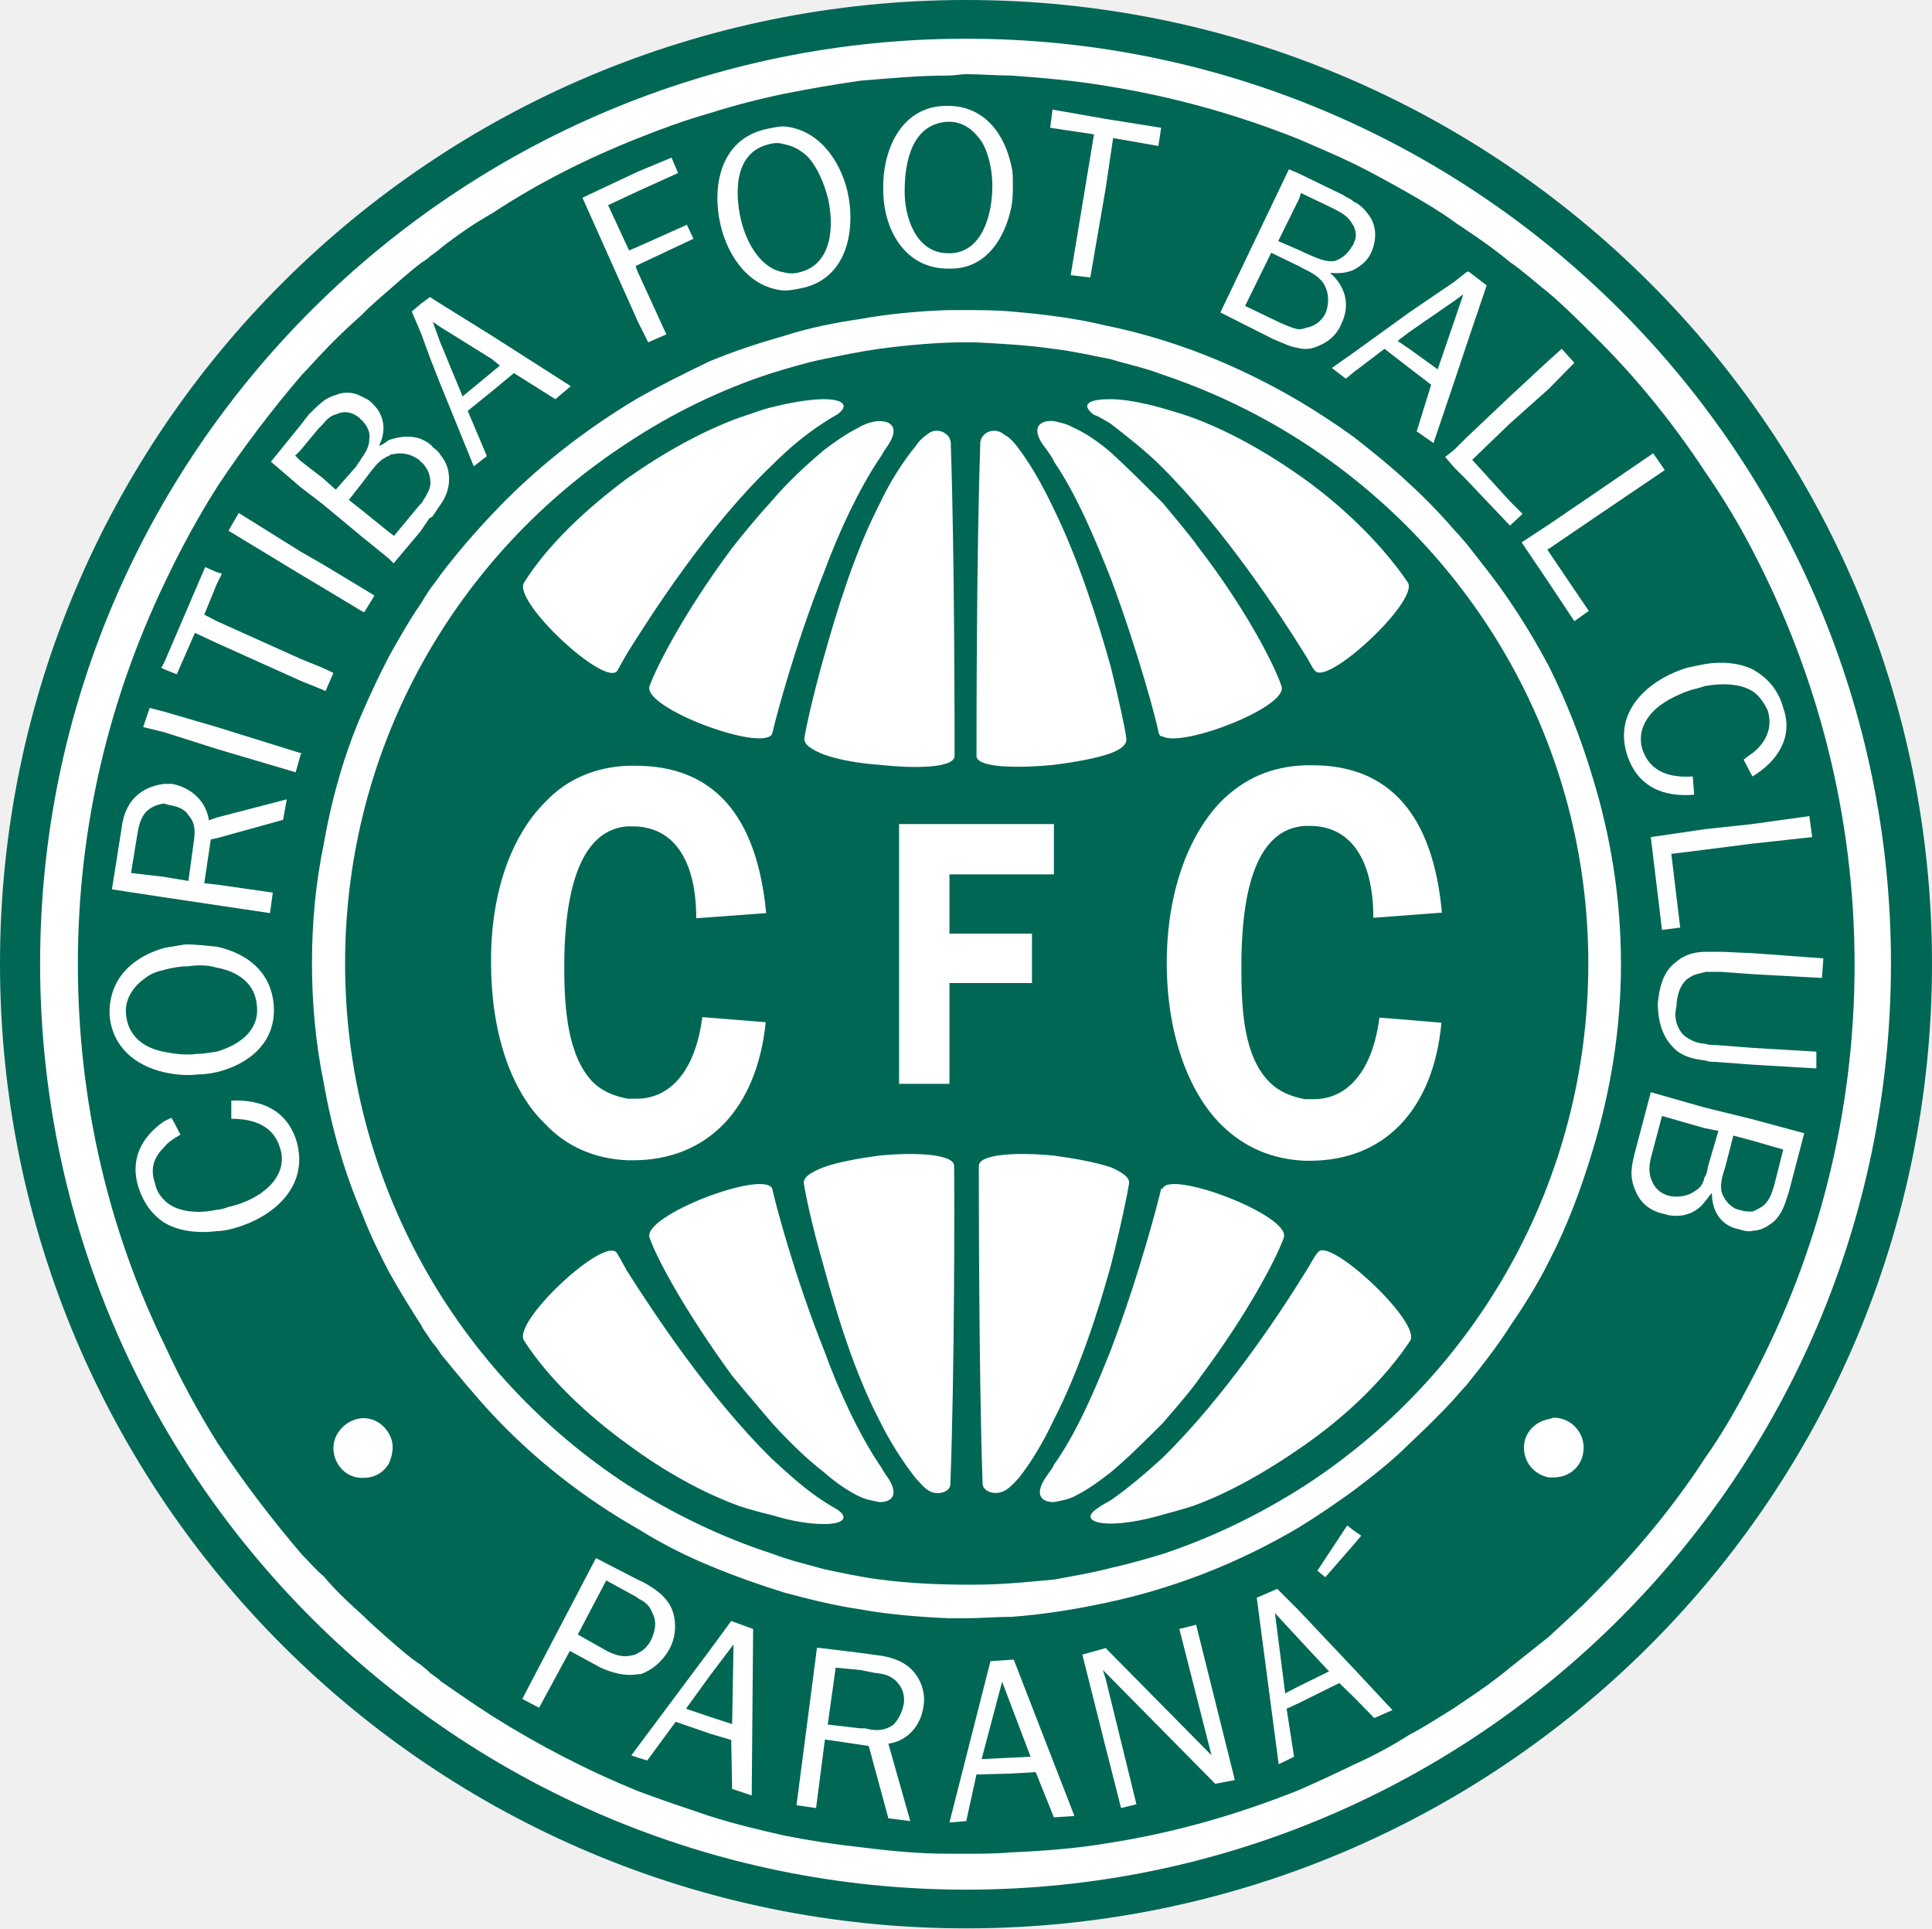
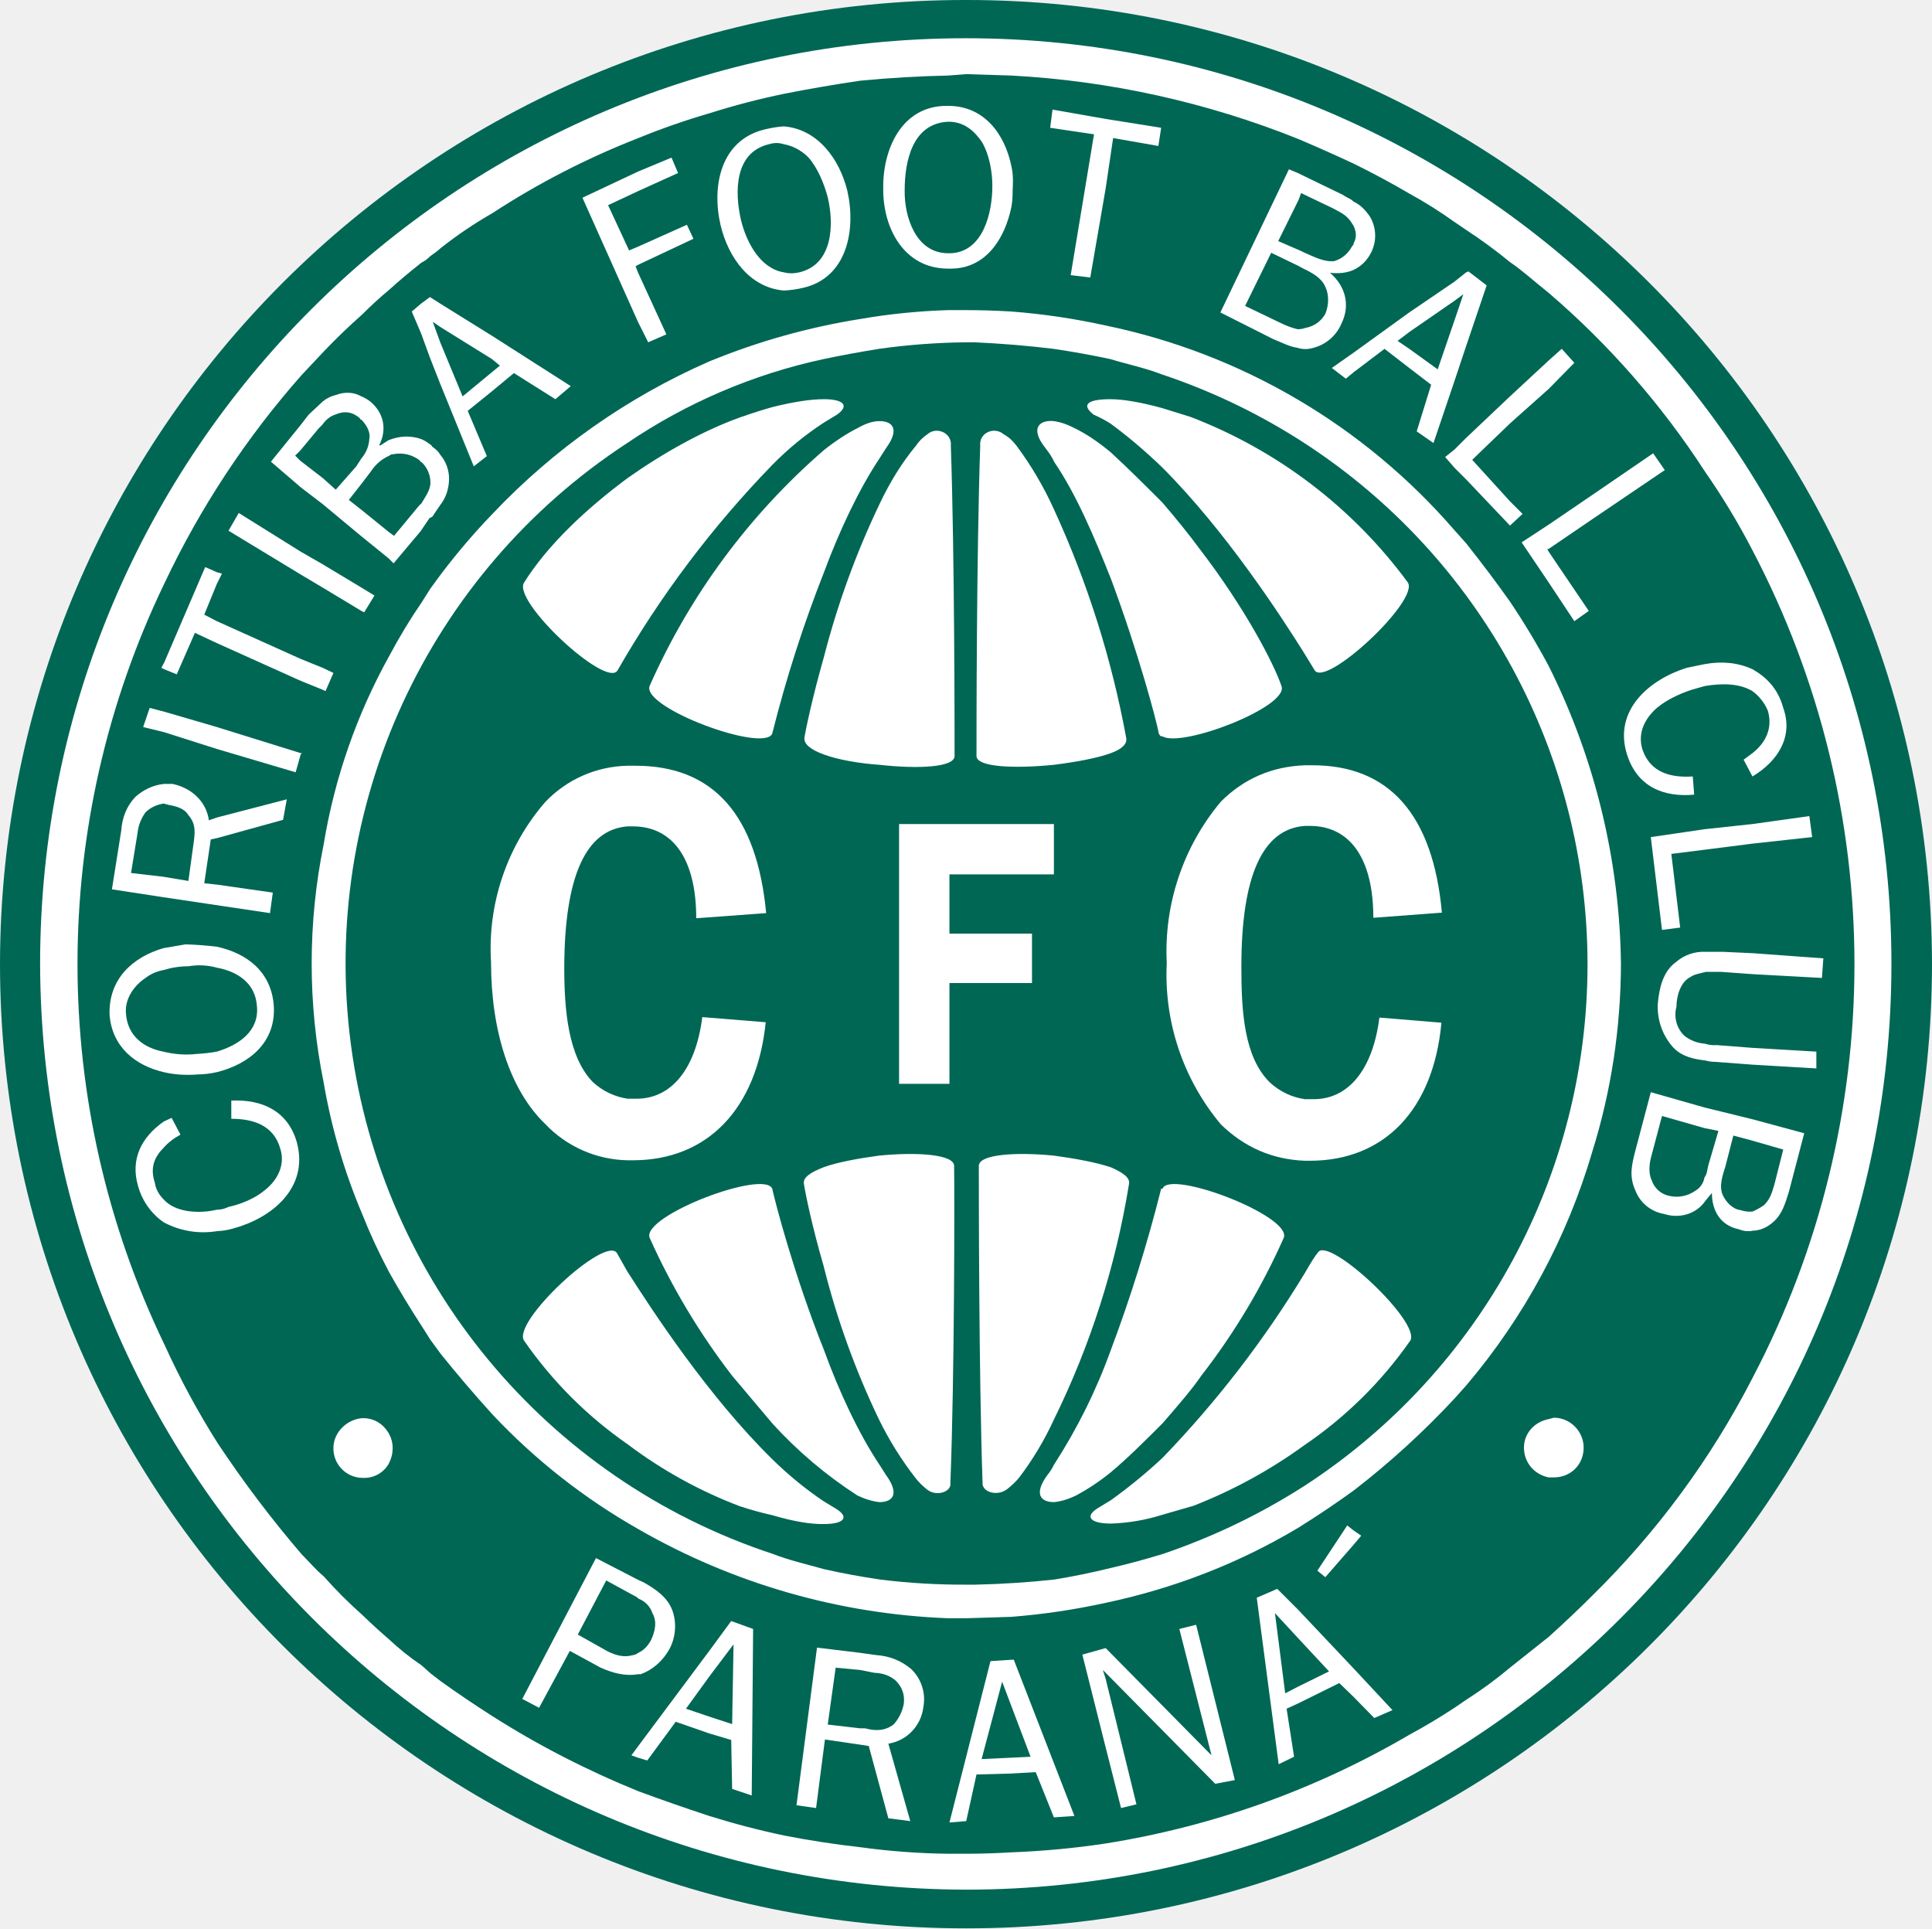
<svg xmlns="http://www.w3.org/2000/svg" viewBox="0 0 414.3 413.5">
-   <path fill="#006755" d="M207.2 0C92.8 0 0 92.5 0 206.6 0 321 92.8 413.5 207.2 413.5S414.3 321 414.3 206.6C414.3 92.5 321.6 0 207.2 0" />
-   <path fill="#FFF" d="M207.2 405.2C97.8 405.2 8.6 316.3 8.6 206.6 8.6 97.2 97.8 8.3 207.2 8.3c109.4 0 198.3 88.9 198.3 198.3 0 109.7-88.9 198.6-198.3 198.6" />
-   <path fill="#006755" d="M375.8 118c-3-5.8-6.4-11.4-10.2-16.9-6.9-10.5-15-20.5-24.1-29.4-3-3-6.1-6.1-9.4-8.9-2.8-2.2-5.5-4.7-8.3-6.6-3-2.5-6.1-4.7-9.4-6.9-.8-.6-1.7-1.1-2.5-1.7-3-2.2-6.4-4.2-9.7-6.1-3.9-2.2-7.8-4.4-11.9-6.4-3.9-1.9-8-3.6-11.9-5.3-13.3-5.3-26.9-9.1-41.3-11.4-6.6-1.1-13.3-1.7-20.2-2.2-3.3 0-6.7-.3-9.7-.3-1.1 0-2.5.3-3.9.3-6.4 0-12.5.6-18.8 1.1-5.5.8-10.8 1.7-16.3 2.8-5.3 1.1-10.8 2.5-16.1 4.2-5 1.4-10.2 3.3-15.2 5.3-11.1 4.4-21.6 9.7-31.3 16.1-3.9 2.2-7.5 4.7-11.1 7.5-.6.6-1.4 1.1-2.2 1.7-.6.6-1.4 1.1-1.9 1.4-2.5 1.9-4.7 3.9-6.9 5.8-1.9 1.7-3.9 3.3-5.8 5.3-2.8 2.5-5.8 5.3-8.3 8-1.7 1.7-3 3.3-4.7 5-6.4 7.5-12.5 15.5-18 23.8-4.2 6.6-8 13.6-11.4 20.8-11.9 24.9-18.6 52.3-18.6 81.7s6.6 57.1 18.6 81.7c3.3 7.2 7.2 14.4 11.4 21.1 5.5 8.3 11.6 16.3 18 23.8 1.7 1.7 3 3.3 4.7 4.7 2.5 3 5.5 5.8 8.3 8.3 1.9 1.9 3.9 3.6 5.8 5.3 2.2 1.9 4.4 3.9 6.9 5.5.6.6 1.4 1.1 1.9 1.7.8.6 1.7 1.1 2.2 1.7 3.6 2.5 7.2 5 11.1 7.5 9.7 6.1 20.2 11.6 31.3 16.1 5 1.9 10.2 3.6 15.2 5.3 5.3 1.7 10.8 3 16.1 4.2 5.5 1.1 10.8 1.9 16.3 2.5 6.4.8 12.5 1.4 18.8 1.4h3.9c3 0 6.4 0 9.7-.3 6.9-.3 13.6-.8 20.2-1.9 14.4-2.2 28-6.1 41.3-11.4 3.9-1.7 8-3.6 11.9-5.5 4.2-1.9 8-3.9 11.9-6.4 3.3-1.7 6.6-3.9 9.7-5.8.8-.6 1.7-1.1 2.5-1.7 3.3-2.2 6.4-4.4 9.4-6.9 2.8-2.2 5.5-4.4 8.3-6.6 3.3-3.1 6.4-5.8 9.4-8.9 9.1-9.1 17.2-18.8 24.1-29.4 3.9-5.5 7.2-11.4 10.2-17.2 13.9-26.3 21.9-56.5 21.9-88.6s-8-62.3-21.9-88.9" />
-   <path fill="#FFF" d="M388.6 179.5l-12.8 1.4-10.2 1.3-7.2.9 1.9 15.8-3.9.5-2.4-19.9 11.6-1.7 10.2-1.1L388 175m-33.5-77.8l2.5 3.6-15.5 10.5-9.4 6.4h-.3l.3.6 8.6 12.7-3.1 2.2-5.5-8.3-5.8-8.6 5.8-3.8 9.4-6.4m-9.4-28.8l2.8-2.5 2.7 3-5.5 5.6-8.3 7.4-8.1 7.8 8.1 8.9 2.7 2.7-2.7 2.5-9.4-9.9-2.5-2.5-2-2.3 2-1.6 2.5-2.5 9.4-8.9m-11.9-24.6l2.5-2 .5-.2 3.9 3-4.4 13-2.5 7.5-4.5 13.3-3.6-2.5 3.1-10-4.7-3.6-5.3-4.1-6.6 5-1.7 1.4-3-2.3 4.7-3.3 11.9-8.6m-25.8-30.7l1.9.8 9.7 4.7c.8.6 1.7.8 2.2 1.4 1.4.6 2.5 1.7 3.6 3.3 1.4 2.2 1.4 5 .3 7.5-.8 1.9-2.2 3-3.9 3.9-1.4.6-3 .8-5 .6 3.3 2.8 4.4 6.9 2.5 10.8-1.1 2.8-3.3 4.4-6.1 5.3-1.1.3-2.2.3-3.3 0-1.9-.3-3.3-1.1-5.3-1.9L261.7 67l14.7-30.7zm-50.7-12.8l11.4 2 11.9 1.9-.6 3.9-9.7-1.7-1.6 10.8-3.3 19.1-4.2-.5 5-30.2-9.4-1.4M203 22.7h.3c7.8 0 12.2 6.1 13.6 13 .3 1.1.3 2.5.3 3.9s0 3-.3 4.7c-1.4 6.9-5.5 13.3-13 13.3h-.6c-9.4 0-13.9-8.6-13.9-16.9-.2-8.6 3.9-18 13.6-18m-38.8 5c1.4-.3 2.8-.6 3.9-.6 7.2.6 11.9 6.9 13.6 13.8 1.9 8.3 0 18.6-9.4 20.8-1.4.3-2.8.6-4.2.6-7.2-.6-11.9-6.9-13.6-14.1-1.9-8.3 0-18.3 9.7-20.5m-27.4 9.1l7.2-3 1.4 3.3-8.6 3.9-6.4 3 4.5 9.7 1.9-.8 10.5-4.7 1.4 3-11.9 5.6-.5.3.5 1.3 6.1 13.3-3.9 1.7-2.2-4.4-11.9-26.6M90.3 65.1l1.9-1.4 2.2 1.4 11.1 6.9 16.9 10.8-3.3 2.8-8.9-5.6-4.7 3.9-5.2 4.2 4.1 9.7-2.8 2.2-7.2-17.7-2.2-5.6-1.9-5.2-2-4.7M64.5 91.1l1.7-2.2c1.1-1.1 1.9-1.9 3-2.8.8-.6 1.7-1.1 2.8-1.4 1.9-.8 3.9-.6 5.5.3.6.3 1.4.6 1.9 1.1 3 2.5 3.6 6.1 1.9 9.4h.3c.6-.3 1.1-.6 1.7-1.1 2.2-.8 4.7-1.1 6.9-.3.6.3 1.4.6 1.9 1.1.3.3.6.3.6.6.8.6 1.4 1.1 1.7 1.7 1.4 1.7 1.9 3.3 1.9 5.3 0 2.2-.8 3.9-1.9 5.5-.6.8-1.1 1.7-1.7 2.5l-.6.3-1.9 2.8-5.8 6.9-1.1-1.1-5.8-4.7-8.3-6.9-4.7-3.6-6.4-5.5 6.4-7.9zM51.2 110l13.3 8.3 4.7 2.7 8.3 5 2.8 1.7-2.2 3.6-.6-.3-8.3-5-4.7-2.8-15.5-9.4m-13.8 28.3l8.8-20.5 2.5 1.1 1.1.3-1.1 2.2-2.7 6.6 2.7 1.4 18 8.1 4.7 1.9 2.3 1.1-1.7 3.9-.6-.3-4.7-1.9-18-8.1-4.7-2.2-3.9 8.9-2.7-1.1-.6-.3M26 178.1c.3-2.8 1.1-5.3 3-7.2 1.7-1.7 3.9-2.5 6.1-2.8H37c3.9.8 7.2 3.6 7.8 7.8l1.7-.6 15-3.9-.8 4.4-14.1 3.9-1.4.3-1.4 9.4 2.8.3 11.9 1.7-.6 4.4-11.4-1.7-11.4-1.7-11.1-1.7 2-12.6zm-2.5 39.6c-.3-7.8 5-12.5 11.6-14.4 1.4-.3 3-.5 4.7-.8 2.2 0 4.4.3 6.7.5 6.4 1.4 11.6 5.3 12.2 12.5.6 8-5.3 12.7-12.2 14.4-1.4.3-2.8.5-4.2.5-2.5.3-5 0-7.2-.5-6-1.4-11-5.3-11.6-12.2m26.6 45.7c-1.1.3-2.5.6-3.6.6-4.2.5-8.3 0-11.4-1.9-2.5-1.7-4.4-4.2-5.5-7.8-1.7-5.8.8-10.5 5.5-13.8.6-.3 1.1-.6 1.7-.8l1.9 3.6c-1.4.8-2.8 1.7-3.6 2.8-1.9 1.9-3 4.2-1.9 7.5.3 1.4.8 2.5 1.9 3.6 2.5 2.8 7.5 3.1 11.4 2.2.8 0 1.7-.3 2.5-.6 2.8-.6 5.8-1.9 7.8-3.6 2.8-2.2 4.4-5.5 3.3-8.9-1.4-5-5.8-6.4-10.5-6.4V236c6.6-.3 12.2 2.2 14.1 9.1 2.5 9.7-5.5 16.1-13.6 18.3m14.4-101.7l-1.1 3.9-16.9-5-11.3-3.6-4.5-1.1 1.4-4.1 3.1.8 11.3 3.3 18 5.6h.3m18.6 152.3c-1.1 1.9-3 3.1-5.5 3.1h-.3c-3.3 0-6.1-2.8-6.1-6.4 0-3.3 2.8-6.1 6.1-6.4h.3c2.5 0 4.4 1.4 5.5 3.3.6 1.1.8 1.9.8 3s-.3 2.3-.8 3.4m45.4 43.8l-6.6-3.6-6.6 12.2-3.6-1.9 15.8-30.2 9.1 4.7 1.1.5c2.5 1.4 5 3.1 6.1 5.8 1.1 2.8.8 6.1-.6 8.6s-3.6 4.4-6.1 5.3h-.6c-2.8.5-5.5-.3-8-1.4m32.4 27.4l-4.2-1.4-.2-10.5-4.7-1.4-7.2-2.5-6.1 8.3-2-.6-1.4-.5 1.4-1.9 15.3-20.5 4.7-6.4 4.7 1.7m36.5 16.8c-.6 3.9-3.3 7.2-7.5 7.8l4.7 16.6-4.7-.6-4.2-15.5-1.9-.3-7.5-1.1-1.9 14.7-4.2-.6 4.4-33.8 9.1 1.1 3.6.5c2.8.3 5.5 1.1 7.5 3 2.1 2.1 3.2 5.2 2.6 8.2m28 23.6l-3.9-9.7-5.2.3-7.5.2-2.2 10-3.6.3 8.8-34.6 4.5-.3h.5l13 33.5m30.2-6.9l-23.5-23.8-.6-.6.6 1.9 6.6 26.9-3.3.8-3.3-13-5-19.9 5-1.4 22.7 23-6.9-27.1 3.6-.9 8.3 33.3m29.9-13.3l-4.4-4.5-3.1-3-8.9 4.4-2.4 1.1 1.6 10.3-3.3 1.6-4.7-35.7 4.4-1.9 4.4 4.4 12 12.7 8.3 8.9m-16.1-29.9l6.4-9.7 1.4 1.1 1.6 1.1-1.6 1.9-6.1 7m49-21.4h-1.1c-3-.6-5.3-3.1-5.3-6.4 0-3 2.2-5.5 5.3-6.1.3 0 .8-.3 1.1-.3 3.6 0 6.4 3 6.4 6.4 0 3.7-2.8 6.4-6.4 6.4m8.3-70c-2.5 8.3-5.5 16.3-9.4 23.8-2.5 5-5.3 9.4-8.3 13.8-2.8 4.4-6.1 8.6-9.4 12.7-.8.8-1.7 1.9-2.5 2.8-3 3.3-6.4 6.6-9.7 9.7-3.6 3.6-7.8 6.9-11.9 10-3.9 2.8-7.8 5.5-11.9 8-12.7 7.5-26.6 13-41.3 16.1-6.6 1.4-13.3 2.5-20.2 3-3.3 0-6.7.3-9.7.3h-3.9c-6.4-.3-12.7-.8-18.8-1.9-5.5-.8-11.1-2.2-16.3-3.6-5.5-1.7-10.8-3.6-16.1-5.8-5.3-2.2-10.2-4.7-15.2-7.8-11.6-6.6-22.2-14.9-31.3-24.6-3.9-4.2-7.5-8.6-11.1-13-.6-1.1-1.4-1.9-2.2-3-.6-1.1-1.4-1.9-1.9-3-2.5-3.9-4.7-7.5-6.9-11.4-2.2-4.2-4.2-8.3-5.8-12.5-3.9-9.1-6.6-18.6-8.3-28.3-1.7-8.3-2.5-16.9-2.5-25.5 0-8.9.8-17.2 2.5-25.5 1.7-9.7 4.4-19.4 8.3-28.3 1.7-3.9 3.6-8 5.8-12.2 2.2-3.9 4.4-7.8 6.9-11.4.6-1.1 1.4-2.2 1.9-3 .8-1.1 1.7-2.2 2.2-3 3.6-4.7 7.2-8.9 11.1-13 9.1-9.7 19.7-18 31.3-24.9 5-2.8 10-5.3 15.2-7.8 5.3-2.2 10.5-3.9 16.1-5.5 5.3-1.7 10.8-2.8 16.3-3.6 6.1-1.1 12.5-1.7 18.8-1.9h3.9c3 0 6.4 0 9.7.3 6.9.6 13.6 1.4 20.2 3 14.7 3 28.5 8.6 41.3 16.1 4.2 2.5 8 5 11.9 7.8 4.2 3.3 8.3 6.6 11.9 10 3.3 3 6.6 6.4 9.7 10 .8.8 1.7 1.9 2.5 2.8 3.3 4.2 6.6 8.3 9.4 12.5 3 4.4 5.8 9.1 8.3 13.8 3.9 7.8 6.9 15.5 9.4 23.8 3.9 12.7 6.1 26 6.1 40.2 0 13.7-2.2 27.2-6.1 40m20.2-103.6c1.4-.3 2.8-.6 3.9-.8 3.6-.6 7.2-.3 10.2 1.1 3 1.7 5.5 4.2 6.6 8.3 2.2 6.1-1.1 11.4-6.6 14.7l-1.9-3.6c.8-.6 1.4-1.1 1.9-1.4 2.8-2.2 4.4-5.3 3.3-9.1-.8-1.7-1.9-3.3-3.3-4.2-2.8-1.7-6.6-1.7-10.2-1.1-.8.3-1.9.6-2.8.8-2.5.8-5.5 2.2-7.5 3.9-2.5 2.2-4.2 5.3-3.1 8.9 1.7 5 6.1 6.1 10.8 5.8l.3 3.9c-6.6.6-12.2-1.7-14.4-8.6-3-9.5 4.8-16.1 12.8-18.6m21.9 112.4c-.8 2.5-1.4 4.7-3.3 6.4-1.4 1.1-2.8 1.9-4.4 1.9-1.1.3-1.9 0-3-.3-3.9-.8-5.8-3.9-5.8-7.8-.6.6-.8 1.1-1.4 1.7-1.9 2.8-5.5 3.9-8.9 2.8-2.8-.6-5-2.2-6.1-5-1.4-3.1-.8-5.5 0-8.6l3.3-12.5 11.6 3.3 10.2 2.5 11.1 3-3.3 12.6zm-22.4-33.5c1.4 1.1 3.1 1.7 4.4 1.7.8.3 1.7.3 2.5.3l7.8.6 13.6.8v3.6l-13.6-.8-8-.6c-.8 0-1.4 0-2.2-.3-2.5-.3-5-.8-6.9-2.8-2.5-2.5-3.3-6.1-3.3-9.4.3-3.3 1.1-6.9 3.9-8.9 1.9-1.7 4.2-2.2 6.4-2.2h3.6l6.6.3 15 1.1-.3 4.2-14.7-.8-6.9-.5h-3.3c-1.1.3-2.5.5-3.3 1.1-2.2 1.1-3 4.2-3 6.4-.6 2.1 0 4.6 1.7 6.2" />
-   <path fill="#006755" d="M279.7 95c-9.4-6.1-19.7-11.1-30.5-14.7-3.6-1.4-7.5-2.2-11.1-3.3-4.2-.8-8-1.7-12.2-2.2-5.5-.8-11.1-1.1-16.9-1.4h-1.9c-6.1 0-12.5.6-18.6 1.4-4.2.6-8 1.4-11.9 2.2-3.9.8-7.5 1.9-11.1 3-11.1 3.6-21.3 8.6-31 15C98 118.8 74 159.8 74 206.6s24.1 88.1 60.7 111.9c9.7 6.1 19.9 11.1 31 14.7 3.6 1.4 7.2 2.2 11.1 3.3 3.9.8 7.8 1.7 11.9 2.2 6.1.8 12.5 1.1 18.6 1.1h1.9c5.8 0 11.4-.6 16.9-1.1 4.2-.8 8-1.4 12.2-2.5 3.6-.8 7.5-1.9 11.1-3 10.8-3.6 21-8.6 30.5-14.7 36.6-23.8 60.7-65.1 60.7-111.9S316.3 118.8 279.7 95" />
-   <path fill="#FFF" d="M226 90.3c1.4.3 2.8.6 4.2 1.4 2.5 1.1 5.3 3 8 5.3 3.6 3.3 7.5 7.2 11.1 10.8 3 3.6 5.8 6.9 7.8 9.7 10 13 16.1 24.9 17.7 29.6 1.7 4.4-21.3 13.3-25.5 10.8-.6 0-.6-.3-.8-.6-.5-2.8-4.4-17.4-10.2-33-3.6-9.1-7.5-18.3-12.2-25.2-.5-1.1-1.1-1.9-1.9-3-3.5-4.4-1.2-6.1 1.8-5.8m-15.8 5.3c-.3-2.8 3-4.2 5-2.5 1.4.8 1.9 1.4 2.8 2.5 2.8 3.6 5.5 8.3 8 13.6 5.3 10.8 9.4 23.8 12.2 33.8 1.9 7.8 3.1 13.3 3.3 15.2.3 1.4-1.1 2.5-3.3 3.3-3 1.1-7.5 1.9-12.2 2.5-8 .8-16.6.6-16.6-1.9 0-5.3 0-43.3.8-66.5m-11.3-2.5c1.9-1.7 5.3-.3 5 2.5.8 23.3.8 61.2.8 66.5 0 2.5-8 2.8-16.1 1.9-4.4-.3-8.9-1.1-11.9-2.2-2.8-1.1-4.4-2.2-4.2-3.6.3-1.9 1.7-8.6 4.2-17.4 2.8-10 6.6-22.4 11.9-32.7 2.2-4.7 5-9.1 7.8-12.5.8-1.2 1.4-1.7 2.5-2.5m-10.3-2.8c2.8 0 4.4 1.7 1.4 5.8-.6.8-.8 1.4-1.4 2.2-4.4 6.6-8.6 15.5-11.9 24.4-6.4 16.1-10.5 31.9-11.1 34.6-1.7 4.2-28-5.5-26.3-10.2 1.7-4.7 8-16.6 17.7-29.6 2.2-2.8 5.3-6.6 8.6-10.2 3.3-3.9 7.2-7.5 11.1-10.8 2.5-1.9 5-3.6 7.2-4.7 1.7-1 3.3-1.5 4.7-1.5m-76.2 34.6c5-8 13.3-15.8 22.2-22.4 7.8-5.5 16.3-10.2 24.1-13 2.5-.8 4.7-1.7 6.9-2.2 4.4-1.1 8.3-1.7 11.1-1.7 4.2 0 5.5 1.4 2.8 3.3-1.1.6-1.9 1.1-2.8 1.7-3.9 2.5-7.5 5.5-11.1 9.1-13.9 13.3-25.8 31.9-31 40.2-1.1 1.9-1.9 3.3-2.2 3.9-2.5 3.8-22.7-15-20-18.9m4.5 47.1c4.7-5 10.8-7.5 17.7-7.8h1.7c16.6 0 26 10.5 28 31.6l-15 1.1c0-12.7-5-19.7-13.6-19.7h-1.1c-8.9.6-13.6 10.8-13.6 30.2 0 9.1.8 19.1 6.1 24.6 1.9 1.9 4.4 3 7.5 3.6h1.9c7.5 0 12.7-6.4 14.1-17.5l13.6 1.1c-1.9 18.6-12.5 29.6-28.5 29.6h-1.1c-6.9-.3-13-2.8-17.7-7.8-7.5-7.2-11.6-19.9-11.6-34.6-.1-14.5 4.1-26.9 11.6-34.4m59.8 154.8c-2.8 0-6.6-.5-11.1-1.9-2.2-.5-4.4-1.1-6.9-1.9-7.8-2.8-16.3-7.5-24.1-13.3-8.9-6.4-17.2-14.4-22.2-22.2-2.8-3.9 17.4-22.7 19.9-18.8.3.5 1.1 1.9 2.2 3.9 5.3 8.3 17.2 26.6 31 40.2 3.6 3.3 7.2 6.6 11.1 9.1.8.5 1.7 1.1 2.8 1.7 2.8 1.8 1.5 3.2-2.7 3.2m11.9-4.7c-1.4-.3-3-.5-4.7-1.4-2.2-1.1-4.7-2.8-7.2-5-3.9-3-7.8-6.9-11.1-10.5-3.3-3.9-6.4-7.5-8.6-10.2-9.7-13.3-16.1-24.9-17.7-29.6-1.7-4.7 24.6-14.7 26.3-10.5.6 2.8 4.7 18.6 11.1 34.6 3.3 9.1 7.5 18 11.9 24.6.6.8.8 1.4 1.4 2.2 3 4.1 1.4 5.8-1.4 5.8m15.2-4.1c.3 1.9-3 3-5 1.4-1.1-.8-1.7-1.7-2.5-2.5-2.8-3.6-5.5-7.8-7.8-12.5-5.3-10.2-9.1-22.7-11.9-33-2.5-8.6-3.9-15.5-4.2-17.5-.3-1.4 1.4-2.5 4.2-3.6 3-1.1 7.5-1.9 11.9-2.5 8-.8 16.1-.3 16.1 2.2.1 5.4.1 45-.8 68m-.2-107.2v21.6h-10.8v-55.7H226v10.8h-22.4v12.7h17.7v10.6h-12.2m6.9 108.5c-2.2 1.7-5.5.6-5.3-1.4-.8-23-.8-62.6-.8-67.9 0-2.5 8-3 16.1-2.2 4.4.6 8.9 1.4 12.2 2.5 2.5 1.1 4.2 2.2 3.9 3.6-.3 1.9-1.7 8.9-3.9 17.5-2.8 10.2-6.9 22.7-12.2 33-2.2 4.7-4.7 8.9-7.5 12.5-.8.8-1.4 1.6-2.5 2.4m10 2.8c-2.8 0-4.4-1.7-1.4-5.8.5-.8 1.1-1.4 1.4-2.2 4.7-6.6 8.6-15.5 12.2-24.6 6.1-16.1 10.2-31.9 10.8-34.6h.3c1.4-4.2 27.7 5.8 26 10.5-1.7 4.7-7.8 16.3-17.7 29.6-1.9 2.8-5 6.4-8.3 10.2-3.6 3.6-7.5 7.5-11.1 10.5-2.8 2.2-5.3 3.9-7.5 5-1.6.9-3.3 1.1-4.7 1.4m76.4-34.6c-5.3 8-13.6 16.1-22.7 22.4-7.8 5.5-16.1 10.2-23.8 13-2.5.8-4.7 1.4-6.6 1.9-4.7 1.4-8.6 1.9-11.1 1.9-4.2 0-5.8-1.4-2.8-3.3.8-.6 1.7-1.1 2.8-1.7 3.6-2.5 7.5-5.8 11.1-9.1 13.3-13 25.2-31 30.5-39.6 1.4-2.2 2.2-3.9 2.8-4.4 2.1-3.8 22.3 15 19.8 18.9m-30.1-55.4c1.9 1.9 4.4 3 7.5 3.6h1.9c7.5 0 12.7-6.4 14.1-17.5l13.3 1.1c-1.7 18.6-12.2 29.6-28.2 29.6h-1.1c-6.9-.3-13-2.8-18-7.8-7.2-7.2-11.6-19.9-11.6-34.6 0-14.7 4.4-27.1 11.6-34.6 5-5 10.8-7.5 18-7.8h1.7c16.3 0 25.8 10.5 27.7 31.6l-14.7 1.1c0-12.7-5-19.7-13.6-19.7h-1.1c-9.1.6-13.6 10.8-13.6 30.2 0 9.3.5 19.3 6.1 24.8m9.6-88.4c-.6-.6-1.1-1.9-2.2-3.6-5-8-16.9-26.3-30.5-39.9-3.6-3.6-7.5-6.6-11.1-9.4-1.1-.6-2.2-1.4-3.6-1.9-2.8-2.2-1.1-3.3 3.6-3.3 2.8 0 6.4.6 11.1 1.9 1.9.6 3.9 1.1 6.1 1.9 7.8 2.8 16.3 7.5 24.4 13.3 8.9 6.4 16.9 14.4 22.2 22.2 2.5 3.9-17.7 22.7-20 18.8" />
-   <path fill="#006755" d="M99.2 85l6.3-5.2 1.7-1.4-1.7-1.4-11.1-6.9-1.6-1.1 1.6 4.4m-19.6 33.8l2.8 2.2 5.8 4.7 1.1.8 5.3-6.4.6-.6c.8-1.4 1.9-2.8 1.9-4.4 0-1.9-.8-3.3-1.9-4.4-.3 0-.3-.3-.3-.3-1.7-1.4-3.9-1.9-5.8-1.4-.3 0-.6 0-.8.3-1.7.6-2.8 1.9-3.9 3.3l-1.9 2.5-2.9 3.7zm93.3-48.8c1.1.3 2.2.3 3.3 0 7.2-1.7 7.5-10.2 6.1-16.1-.8-3-2.2-6.4-4.2-8.6-1.4-1.4-3.3-2.5-5.3-2.8-.8-.3-1.9-.3-3 0-7.5 1.7-7.5 10.2-6.1 16.3 1.2 4.9 4.2 10.4 9.2 11.2m35.2-4.1h.6c6.9-.3 8.9-8.6 8.9-14.4 0-3-.6-6.6-2.2-9.4-1.7-2.5-3.9-4.4-7.2-4.4-7.8.3-9.4 8.6-9.4 14.7-.1 5.7 2.4 13.5 9.3 13.5M69.2 102.5L72 105l4.4-5c.3-.6.8-1.1 1.1-1.7.8-1.1 1.7-2.5 1.7-4.2.3-1.4-.6-3-1.7-4.1-.3 0-.3-.3-.3-.3-1.7-1.4-3.3-1.7-5.3-.8-1.1.3-1.9 1.1-2.8 2.2l-.8.8-3.9 4.7-1.1 1.1 1.1 1.1 4.8 3.7zM280 54.3c1.9.8 3.9 1.9 6.1 1.7 1.7-.5 3-1.7 3.9-3.3 0 0 .3-.3.3-.6.6-1.1.6-2.2 0-3.6-.3-.3-.3-.6-.5-.8-1.1-1.7-2.5-2.2-3.9-3l-6.9-3.3-.5 1.4-4.4 8.9 4.4 1.9 1.5.7zm-1.7 16.3c.5 0 1.1 0 1.7-.3 1.9-.3 3.3-1.4 4.2-3 .8-1.9.8-4.2 0-5.8-.8-1.9-2.8-3-4.7-3.9l-1.1-.6-5.8-2.8-5.6 11.4 7.5 3.6c1.4.6 2.5 1.1 3.8 1.4m-90.8 288.1l-3-.6-5.3-.5-1.7 12.2 6.9.8h1.1c2.2.6 4.2.6 6.1-.8 1.1-1.1 1.9-2.8 2.2-4.4.3-1.9-.3-3.6-1.7-5-1.3-1.2-2.7-1.5-4.6-1.7m184.2-115.2l-1.7 6.6c-.6 1.9-1.4 4.2-.6 6.1.8 1.7 2.2 3.1 3.9 3.3.8.3 1.7.3 2.5.3.8-.3 1.7-.8 2.5-1.4 1.4-1.4 1.7-2.8 2.2-4.4l1.9-7.5-6.6-1.9-4.1-1.1zm-98.3 102.4l2.2 17.2 2.7-1.4 6.7-3.3-6.7-7.2m78.1-111.9l-2.2 8.3c-.5 1.7-.8 3.9 0 5.5.6 1.7 1.9 2.8 3.6 3.3 2.2.5 4.4 0 5.8-1.1 1.1-.6 1.7-1.7 1.9-2.8.6-.8.6-1.7.8-2.5l2.2-7.5-3-.6-9.1-2.6zM214.9 360.6l-4.4 16.6 6.4-.3 4.1-.2-4.1-10.8m-176.5-177l1.1-8c.3-2.2.6-4.2-1.1-6.1-.8-1.4-2.5-1.9-4.2-2.2-.3 0-.8-.3-1.1-.3-1.7.3-2.8.8-3.9 1.9-1.1 1.4-1.4 2.8-1.7 4.4l-1.4 8.6 6.9.8 5.4.9zm106.7 177.5l5 1.7 4.9 1.6.3-17.1-5.2 6.9m-12.5-7.8c.8-1.7 1.4-3.9.3-5.8-.6-1.7-1.7-2.5-3-3.1l-.3-.3-6.6-3.6-6.1 11.6 6.4 3.6c1.7.8 3.3 1.4 5.5.8.3 0 .8-.3 1.1-.5 1-.4 2.1-1.5 2.7-2.7M308.3 79.2l3.6-10.5 1.9-5.6-1.9 1.4-9.7 6.7-2.5 1.9 2.5 1.7M42.1 226c1.4 0 3-.3 4.4-.5 4.7-1.4 9.1-4.4 8.6-9.7-.3-5-4.2-7.5-8.6-8.3-1.9-.6-4.2-.6-6.1-.3-1.7 0-3.6.3-5.3.8-1.4.3-2.8.8-3.9 1.7-2.5 1.7-4.4 4.4-4.2 7.5.3 5 3.9 7.5 8 8.3 2.4.5 4.9.8 7.1.5" />
+   <path fill="#006755" d="M207.2 0A207 207 0 0 0 0 206.6C0 321 92.8 413.5 207.2 413.5S414.3 321 414.3 206.6A207 207 0 0 0 207.2 0" />
+   <path fill="#fff" d="M207.2 405.2A199 199 0 0 1 8.6 206.6a198.5 198.5 0 1 1 198.6 198.6" />
+   <path fill="#006755" d="M375.8 118q-4.5-8.7-10.2-16.9a178 178 0 0 0-33.5-38.3c-2.8-2.2-5.5-4.7-8.3-6.6q-4.5-3.7-9.4-6.9l-2.5-1.7q-4.6-3.3-9.7-6.1-5.8-3.4-11.9-6.4-6-2.8-11.9-5.3a193 193 0 0 0-61.5-13.6l-9.7-.3-3.9.3q-9.5.2-18.8 1.1-8.2 1.2-16.3 2.8a159 159 0 0 0-16.1 4.2q-7.6 2.2-15.2 5.3a171 171 0 0 0-31.3 16.1 90 90 0 0 0-11.1 7.5q-1 .9-2.2 1.7-1 1-1.9 1.4-3.7 2.9-6.9 5.8-2.9 2.4-5.8 5.3-4.4 3.9-8.3 8l-4.7 5A190 190 0 0 0 35.3 125a188 188 0 0 0 0 163.4q5 11 11.4 21.1 8.3 12.5 18 23.8c1.7 1.7 3 3.3 4.7 4.7q4 4.5 8.3 8.3 2.9 2.8 5.8 5.3 3.2 3 6.9 5.5l1.9 1.7 2.2 1.7q5.3 3.8 11.1 7.5 14.6 9.3 31.3 16.1 7.6 2.8 15.2 5.3 8 2.5 16.1 4.2 8.2 1.6 16.3 2.5a150 150 0 0 0 18.8 1.4h3.9q4.6 0 9.7-.3 10.3-.4 20.2-1.9a187 187 0 0 0 65.1-23.3q5-2.7 9.7-5.8l2.5-1.7q5-3.2 9.4-6.9l8.3-6.6q5-4.5 9.4-8.9a182 182 0 0 0 34.3-46.6 191 191 0 0 0 0-177.5" />
+   <path fill="#fff" d="m388.6 179.5-12.8 1.4-10.2 1.3-7.2.9 1.9 15.8-3.9.5-2.4-19.9 11.6-1.7 10.2-1.1L388 175m-33.5-77.8 2.5 3.6-15.5 10.5-9.4 6.4h-.3l.3.6 8.6 12.7-3.1 2.2-5.5-8.3-5.8-8.6 5.8-3.8 9.4-6.4m-9.4-28.8 2.8-2.5 2.7 3-5.5 5.6-8.3 7.4-8.1 7.8 8.1 8.9 2.7 2.7-2.7 2.5-9.4-9.9-2.5-2.5-2-2.3 2-1.6 2.5-2.5 9.4-8.9m-11.9-24.6 2.5-2 .5-.2 3.9 3-4.4 13-2.5 7.5-4.5 13.3-3.6-2.5 3.1-10-4.7-3.6-5.3-4.1-6.6 5-1.7 1.4-3-2.3 4.7-3.3 11.9-8.6m-25.8-30.7 1.9.8 9.7 4.7c.8.6 1.7.8 2.2 1.4q2 .9 3.6 3.3a8 8 0 0 1 .3 7.5q-1.3 2.7-3.9 3.9-2 .9-5 .6c3.3 2.8 4.4 6.9 2.5 10.8a9 9 0 0 1-6.1 5.3q-1.7.5-3.3 0c-1.9-.3-3.3-1.1-5.3-1.9L261.7 67zm-50.7-12.8 11.4 2 11.9 1.9-.6 3.9-9.7-1.7-1.6 10.8-3.3 19.1-4.2-.5 5-30.2-9.4-1.4M203 22.7h.3c7.8 0 12.2 6.1 13.6 13q.4 1.7.3 3.9c-.1 2.2 0 3-.3 4.7-1.4 6.9-5.5 13.3-13 13.3h-.6c-9.4 0-13.9-8.6-13.9-16.9-.2-8.6 3.9-18 13.6-18m-38.8 5q2.2-.5 3.9-.6c7.2.6 11.9 6.9 13.6 13.8 1.9 8.3 0 18.6-9.4 20.8q-2.1.5-4.2.6c-7.2-.6-11.9-6.9-13.6-14.1-1.9-8.3 0-18.3 9.7-20.5m-27.4 9.1 7.2-3 1.4 3.3-8.6 3.9-6.4 3 4.5 9.7 1.9-.8 10.5-4.7 1.4 3-11.9 5.6-.5.3.5 1.3 6.1 13.3-3.9 1.7-2.2-4.4-11.9-26.6M90.3 65.1l1.9-1.4 2.2 1.4 11.1 6.9 16.9 10.8-3.3 2.8-8.9-5.6-4.7 3.9-5.2 4.2 4.1 9.7-2.8 2.2-7.2-17.7-2.2-5.6-1.9-5.2-2-4.7M64.5 91.1l1.7-2.2 3-2.8q1.2-1 2.8-1.4 3-1.1 5.5.3 1 .4 1.9 1.1c3 2.5 3.6 6.1 1.9 9.4h.3l1.7-1.1q3.5-1.4 6.9-.3 1 .4 1.9 1.1.5.3.6.6 1.2.8 1.7 1.7a8 8 0 0 1 1.9 5.3q-.1 3.2-1.9 5.5l-1.7 2.5-.6.3-1.9 2.8-5.8 6.9-1.1-1.1-5.8-4.7-8.3-6.9-4.7-3.6-6.4-5.5zM51.2 110l13.3 8.3 4.7 2.7 8.3 5 2.8 1.7-2.2 3.6-.6-.3-8.3-5-4.7-2.8-15.5-9.4m-13.8 28.3 8.8-20.5 2.5 1.1 1.1.3-1.1 2.2-2.7 6.6 2.7 1.4 18 8.1 4.7 1.9 2.3 1.1-1.7 3.9-.6-.3-4.7-1.9-18-8.1-4.7-2.2-3.9 8.9-2.7-1.1-.6-.3M26 178.1q.3-4.3 3-7.2 2.7-2.4 6.1-2.8H37c3.9.8 7.2 3.6 7.8 7.8l1.7-.6 15-3.9-.8 4.4-14.1 3.9-1.4.3-1.4 9.4 2.8.3 11.9 1.7-.6 4.4-11.4-1.7-11.4-1.7-11.1-1.7zm-2.5 39.6c-.3-7.8 5-12.5 11.6-14.4l4.7-.8q3.3.1 6.7.5c6.4 1.4 11.6 5.3 12.2 12.5.6 8-5.3 12.7-12.2 14.4a20 20 0 0 1-4.2.5q-3.8.3-7.2-.5c-6-1.4-11-5.3-11.6-12.2m26.6 45.7a15 15 0 0 1-3.6.6 18 18 0 0 1-11.4-1.9 14 14 0 0 1-5.5-7.8c-1.7-5.8.8-10.5 5.5-13.8l1.7-.8 1.9 3.6q-2.2 1.2-3.6 2.8c-1.9 1.9-3 4.2-1.9 7.5q.3 2 1.9 3.6c2.5 2.8 7.5 3.1 11.4 2.2q1.3 0 2.5-.6c2.8-.6 5.8-1.9 7.8-3.6 2.8-2.2 4.4-5.5 3.3-8.9-1.4-5-5.8-6.4-10.5-6.4V236c6.6-.3 12.2 2.2 14.1 9.1 2.5 9.7-5.5 16.1-13.6 18.3m14.4-101.7-1.1 3.9-16.9-5-11.3-3.6-4.5-1.1 1.4-4.1 3.1.8 11.3 3.3 18 5.6h.3m18.6 152.3a6 6 0 0 1-5.5 3.1h-.3a6.3 6.3 0 0 1-6.1-6.4c0-3.3 2.8-6.1 6.1-6.4h.3c2.5 0 4.4 1.4 5.5 3.3q.8 1.5.8 3c0 1.5-.3 2.3-.8 3.4m45.4 43.8-6.6-3.6-6.6 12.2-3.6-1.9 15.8-30.2 9.1 4.7 1.1.5c2.5 1.4 5 3.1 6.1 5.8 1.1 2.8.8 6.1-.6 8.6s-3.6 4.4-6.1 5.3h-.6c-2.8.5-5.5-.3-8-1.4m32.4 27.4-4.2-1.4-.2-10.5-4.7-1.4-7.2-2.5-6.1 8.3-2-.6-1.4-.5 1.4-1.9 15.3-20.5 4.7-6.4 4.7 1.7m36.5 16.8a9 9 0 0 1-7.5 7.8l4.7 16.6-4.7-.6-4.2-15.5-1.9-.3-7.5-1.1-1.9 14.7-4.2-.6 4.4-33.8 9.1 1.1 3.6.5q4.3.3 7.5 3a9 9 0 0 1 2.6 8.2m28 23.6-3.9-9.7-5.2.3-7.5.2-2.2 10-3.6.3 8.8-34.6 4.5-.3h.5l13 33.5m30.2-6.9-23.5-23.8-.6-.6.6 1.9 6.6 26.9-3.3.8-3.3-13-5-19.9 5-1.4 22.7 23-6.9-27.1 3.6-.9 8.3 33.3m29.9-13.3-4.4-4.5-3.1-3-8.9 4.4-2.4 1.1 1.6 10.3-3.3 1.6-4.7-35.7 4.4-1.9 4.4 4.4 12 12.7 8.3 8.9m-16.1-29.9 6.4-9.7 1.4 1.1 1.6 1.1-1.6 1.9-6.1 7m49-21.4h-1.1c-3-.6-5.3-3.1-5.3-6.4 0-3 2.2-5.5 5.3-6.1l1.1-.3c3.6 0 6.4 3 6.4 6.4 0 3.7-2.8 6.4-6.4 6.4m8.3-70a137 137 0 0 1-27.1 50.3l-2.5 2.8a178 178 0 0 1-21.6 19.7q-5.8 4.2-11.9 8-19.1 11.4-41.3 16.1a149 149 0 0 1-20.2 3l-9.7.3h-3.9a144 144 0 0 1-66.4-19.1 133 133 0 0 1-31.3-24.6q-5.8-6.4-11.1-13l-2.2-3-1.9-3q-3.7-5.7-6.9-11.4-3.3-6.2-5.8-12.5-5.8-13.7-8.3-28.3a128 128 0 0 1 0-51 125 125 0 0 1 14.1-40.5q3.2-6 6.9-11.4l1.9-3 2.2-3q5.3-7 11.1-13a143 143 0 0 1 46.5-32.7 145 145 0 0 1 32.4-9.1q9.2-1.6 18.8-1.9h3.9q4.6 0 9.7.3 10.3.8 20.2 3a135 135 0 0 1 74.8 43.9l2.5 2.8q5 6.3 9.4 12.5 4.5 6.7 8.3 13.8a147 147 0 0 1 15.5 64q-.1 20.7-6.1 40m20.2-103.6 3.9-.8q5.6-1 10.2 1.1c3 1.7 5.5 4.2 6.6 8.3 2.2 6.1-1.1 11.4-6.6 14.7l-1.9-3.6 1.9-1.4c2.8-2.2 4.4-5.3 3.3-9.1a10 10 0 0 0-3.3-4.2c-2.8-1.7-6.6-1.7-10.2-1.1l-2.8.8c-2.5.8-5.5 2.2-7.5 3.9-2.5 2.2-4.2 5.3-3.1 8.9 1.7 5 6.1 6.1 10.8 5.8l.3 3.9c-6.6.6-12.2-1.7-14.4-8.6-3-9.5 4.8-16.1 12.8-18.6m21.9 112.4c-.8 2.5-1.4 4.7-3.3 6.4q-2 1.8-4.4 1.9-1.5.3-3-.3c-3.9-.8-5.8-3.9-5.8-7.8l-1.4 1.7c-1.9 2.8-5.5 3.9-8.9 2.8a8 8 0 0 1-6.1-5c-1.4-3.1-.8-5.5 0-8.6l3.3-12.5 11.6 3.3 10.2 2.5 11.1 3zm-22.4-33.5a8 8 0 0 0 4.4 1.7q1.3.4 2.5.3l7.8.6 13.6.8v3.6l-13.6-.8-8-.6q-1.1 0-2.2-.3c-2.5-.3-5-.8-6.9-2.8a13 13 0 0 1-3.3-9.4c.3-3.3 1.1-6.9 3.9-8.9a9 9 0 0 1 6.4-2.2h3.6l6.6.3 15 1.1-.3 4.2-14.7-.8-6.9-.5h-3.3c-1.1.3-2.5.5-3.3 1.1-2.2 1.1-3 4.2-3 6.4-.6 2.1 0 4.6 1.7 6.2" />
+   <path fill="#006755" d="M279.7 95a134 134 0 0 0-30.5-14.7c-3.6-1.4-7.5-2.2-11.1-3.3q-6.1-1.3-12.2-2.2-8.2-1-16.9-1.4h-1.9q-9.3.1-18.6 1.4-6.2 1-11.9 2.2a120 120 0 0 0-42.1 18 133.3 133.3 0 0 0 31.2 238.2c3.6 1.4 7.2 2.2 11.1 3.3q5.8 1.3 11.9 2.2a145 145 0 0 0 18.6 1.1h1.9q8.7-.2 16.9-1.1 6.1-1 12.2-2.5 5.6-1.3 11.1-3 16.2-5.5 30.5-14.7a133.3 133.3 0 0 0-.2-223.5" />
+   <path fill="#fff" d="M226 90.3q2.1.3 4.2 1.4 3.8 1.8 8 5.3c3.6 3.3 7.5 7.2 11.1 10.8q4.7 5.5 7.8 9.7c10 13 16.1 24.9 17.7 29.6 1.7 4.4-21.3 13.3-25.5 10.8-.6 0-.6-.3-.8-.6-.5-2.8-4.4-17.4-10.2-33-3.6-9.1-7.5-18.3-12.2-25.2q-.7-1.5-1.9-3c-3.5-4.4-1.2-6.1 1.8-5.8m-15.8 5.3c-.3-2.8 3-4.2 5-2.5 1.4.8 1.9 1.4 2.8 2.5a74 74 0 0 1 8 13.6 207 207 0 0 1 15.5 49c.3 1.4-1.1 2.5-3.3 3.3-3 1.1-7.5 1.9-12.2 2.5-8 .8-16.6.6-16.6-1.9 0-5.3 0-43.3.8-66.5m-11.3-2.5c1.9-1.7 5.3-.3 5 2.5.8 23.3.8 61.2.8 66.5 0 2.5-8 2.8-16.1 1.9-4.4-.3-8.9-1.1-11.9-2.2q-4.4-1.6-4.2-3.6c.3-1.9 1.7-8.6 4.2-17.4a180 180 0 0 1 11.9-32.7q3.4-7.2 7.8-12.5a9 9 0 0 1 2.5-2.5m-10.3-2.8c2.8 0 4.4 1.7 1.4 5.8l-1.4 2.2c-4.4 6.6-8.6 15.5-11.9 24.4a281 281 0 0 0-11.1 34.6c-1.7 4.2-28-5.5-26.3-10.2a144 144 0 0 1 37.4-50.6q3.8-3 7.2-4.7 2.6-1.5 4.7-1.5m-76.2 34.6c5-8 13.3-15.8 22.2-22.4 7.8-5.5 16.3-10.2 24.1-13q3.7-1.3 6.9-2.2 6.8-1.7 11.1-1.7c4.2 0 5.5 1.4 2.8 3.3l-2.8 1.7a66 66 0 0 0-11.1 9.1 221 221 0 0 0-33.2 44.1c-2.5 3.8-22.7-15-20-18.9m4.5 47.1a25 25 0 0 1 17.7-7.8h1.7q25 0 28 31.6l-15 1.1c0-12.7-5-19.7-13.6-19.7h-1.1q-13.5 1-13.6 30.2c0 9.1.8 19.1 6.1 24.6a14 14 0 0 0 7.5 3.6h1.9c7.5 0 12.7-6.4 14.1-17.5l13.6 1.1c-1.9 18.6-12.5 29.6-28.5 29.6h-1.1a25 25 0 0 1-17.7-7.8c-7.5-7.2-11.6-19.9-11.6-34.6a48 48 0 0 1 11.6-34.4m59.8 154.8q-4.3.1-11.1-1.9-3.2-.7-6.9-1.9a97 97 0 0 1-24.1-13.3 88 88 0 0 1-22.2-22.2c-2.8-3.9 17.4-22.7 19.9-18.8l2.2 3.9c5.3 8.3 17.2 26.6 31 40.2q5.3 5.2 11.1 9.1l2.8 1.7c2.8 1.8 1.5 3.2-2.7 3.2m11.9-4.7q-2.1-.2-4.7-1.4a92 92 0 0 1-18.3-15.5L157 295a147 147 0 0 1-17.7-29.6c-1.7-4.7 24.6-14.7 26.3-10.5.6 2.8 4.7 18.6 11.1 34.6 3.3 9.1 7.5 18 11.9 24.6l1.4 2.2c3 4.1 1.4 5.8-1.4 5.8m15.2-4.1c.3 1.9-3 3-5 1.4q-1.5-1.2-2.5-2.5a72 72 0 0 1-7.8-12.5 172 172 0 0 1-11.9-33c-2.5-8.6-3.9-15.5-4.2-17.5-.3-1.4 1.4-2.5 4.2-3.6 3-1.1 7.5-1.9 11.9-2.5 8-.8 16.1-.3 16.1 2.2.1 5.4.1 45-.8 68m-.2-107.2v21.6h-10.8v-55.7H226v10.8h-22.4v12.7h17.7v10.6h-12.2m6.9 108.5c-2.2 1.7-5.5.6-5.3-1.4-.8-23-.8-62.6-.8-67.9 0-2.5 8-3 16.1-2.2 4.4.6 8.9 1.4 12.2 2.5 2.5 1.1 4.2 2.2 3.9 3.6a179 179 0 0 1-16.1 50.5 66 66 0 0 1-7.5 12.5q-1 1.2-2.5 2.4m10 2.8c-2.8 0-4.4-1.7-1.4-5.8q.9-1.1 1.4-2.2a120 120 0 0 0 12.2-24.6 318 318 0 0 0 10.8-34.6h.3c1.4-4.2 27.7 5.8 26 10.5a142 142 0 0 1-17.7 29.6c-1.9 2.8-5 6.4-8.3 10.2-3.6 3.6-7.5 7.5-11.1 10.5a46 46 0 0 1-7.5 5q-2.5 1.2-4.7 1.4m76.4-34.6a88 88 0 0 1-22.7 22.4 106 106 0 0 1-23.8 13l-6.6 1.9a41 41 0 0 1-11.1 1.9c-4.2 0-5.8-1.4-2.8-3.3l2.8-1.7a111 111 0 0 0 11.1-9.1 225 225 0 0 0 30.5-39.6q2-3.5 2.8-4.4c2.1-3.8 22.3 15 19.8 18.9m-30.1-55.4a14 14 0 0 0 7.5 3.6h1.9c7.5 0 12.7-6.4 14.1-17.5l13.3 1.1c-1.7 18.6-12.2 29.6-28.2 29.6h-1.1q-10.4-.4-18-7.8a50 50 0 0 1-11.6-34.6 50 50 0 0 1 11.6-34.6q7.4-7.4 18-7.8h1.7c16.3 0 25.8 10.5 27.7 31.6l-14.7 1.1c0-12.7-5-19.7-13.6-19.7h-1.1q-13.6 1-13.6 30.2c0 9.3.5 19.3 6.1 24.8m9.6-88.4-2.2-3.6c-5-8-16.9-26.3-30.5-39.9q-5.5-5.3-11.1-9.4-1.6-1-3.6-1.9c-2.8-2.2-1.1-3.3 3.6-3.3q4.1 0 11.1 1.9l6.1 1.9a104 104 0 0 1 46.6 35.5c2.5 3.9-17.7 22.7-20 18.8" />
+   <path fill="#006755" d="m99.2 85 6.3-5.2 1.7-1.4-1.7-1.4-11.1-6.9-1.6-1.1 1.6 4.4m-19.6 33.8 2.8 2.2 5.8 4.7 1.1.8 5.3-6.4.6-.6c.8-1.4 1.9-2.8 1.9-4.4a6 6 0 0 0-1.9-4.4q-.4-.1-.3-.3a7 7 0 0 0-5.8-1.4q-.5 0-.8.3a9 9 0 0 0-3.9 3.3l-1.9 2.5zm93.3-48.8q1.6.4 3.3 0c7.2-1.7 7.5-10.2 6.1-16.1-.8-3-2.2-6.4-4.2-8.6a10 10 0 0 0-5.3-2.8 5 5 0 0 0-3 0c-7.5 1.7-7.5 10.2-6.1 16.3 1.2 4.9 4.2 10.4 9.2 11.2m35.2-4.1h.6c6.9-.3 8.9-8.6 8.9-14.4 0-3-.6-6.6-2.2-9.4-1.7-2.5-3.9-4.4-7.2-4.4-7.8.3-9.4 8.6-9.4 14.7-.1 5.7 2.4 13.5 9.3 13.5M69.2 102.5 72 105l4.4-5 1.1-1.7a7 7 0 0 0 1.7-4.2c.3-1.4-.6-3-1.7-4.1q-.4-.1-.3-.3-2.4-2.1-5.3-.8-1.6.5-2.8 2.2l-.8.8-3.9 4.7-1.1 1.1 1.1 1.1zM280 54.3c1.9.8 3.9 1.9 6.1 1.7q2.6-.8 3.9-3.3.2 0 .3-.6.9-1.6 0-3.6l-.5-.8c-1.1-1.7-2.5-2.2-3.9-3l-6.9-3.3-.5 1.4-4.4 8.9 4.4 1.9zm-1.7 16.3q.8 0 1.7-.3a6 6 0 0 0 4.2-3c.8-1.9.8-4.2 0-5.8-.8-1.9-2.8-3-4.7-3.9l-1.1-.6-5.8-2.8-5.6 11.4 7.5 3.6q2 1 3.8 1.4m-90.8 288.1-3-.6-5.3-.5-1.7 12.2 6.9.8h1.1c2.2.6 4.2.6 6.1-.8a9 9 0 0 0 2.2-4.4q.4-2.9-1.7-5-1.8-1.6-4.6-1.7m184.2-115.2-1.7 6.6c-.6 1.9-1.4 4.2-.6 6.1.8 1.7 2.2 3.1 3.9 3.3q1.2.4 2.5.3 1.2-.5 2.5-1.4c1.4-1.4 1.7-2.8 2.2-4.4l1.9-7.5-6.6-1.9zm-98.3 102.4 2.2 17.2 2.7-1.4 6.7-3.3-6.7-7.2m78.1-111.9-2.2 8.3c-.5 1.7-.8 3.9 0 5.5a5 5 0 0 0 3.6 3.3 7 7 0 0 0 5.8-1.1 4 4 0 0 0 1.9-2.8c.6-.8.6-1.7.8-2.5l2.2-7.5-3-.6zM214.9 360.6l-4.4 16.6 6.4-.3 4.1-.2-4.1-10.8m-176.5-177 1.1-8c.3-2.2.6-4.2-1.1-6.1-.8-1.4-2.5-1.9-4.2-2.2l-1.1-.3q-2.4.4-3.9 1.9a9 9 0 0 0-1.7 4.4l-1.4 8.6 6.9.8zm106.7 177.5 5 1.7 4.9 1.6.3-17.1-5.2 6.9m-12.5-7.8c.8-1.7 1.4-3.9.3-5.8a5 5 0 0 0-3-3.1l-.3-.3-6.6-3.6-6.1 11.6 6.4 3.6c1.7.8 3.3 1.4 5.5.8q.6-.1 1.1-.5 1.6-.7 2.7-2.7M308.3 79.2l3.6-10.5 1.9-5.6-1.9 1.4-9.7 6.7-2.5 1.9 2.5 1.7M42.1 226q2.2-.1 4.4-.5c4.7-1.4 9.1-4.4 8.6-9.7-.3-5-4.2-7.5-8.6-8.3a14 14 0 0 0-6.1-.3q-2.7 0-5.3.8-2.2.4-3.9 1.7c-2.5 1.7-4.4 4.4-4.2 7.5.3 5 3.9 7.5 8 8.3q3.7.9 7.1.5" />
</svg>
